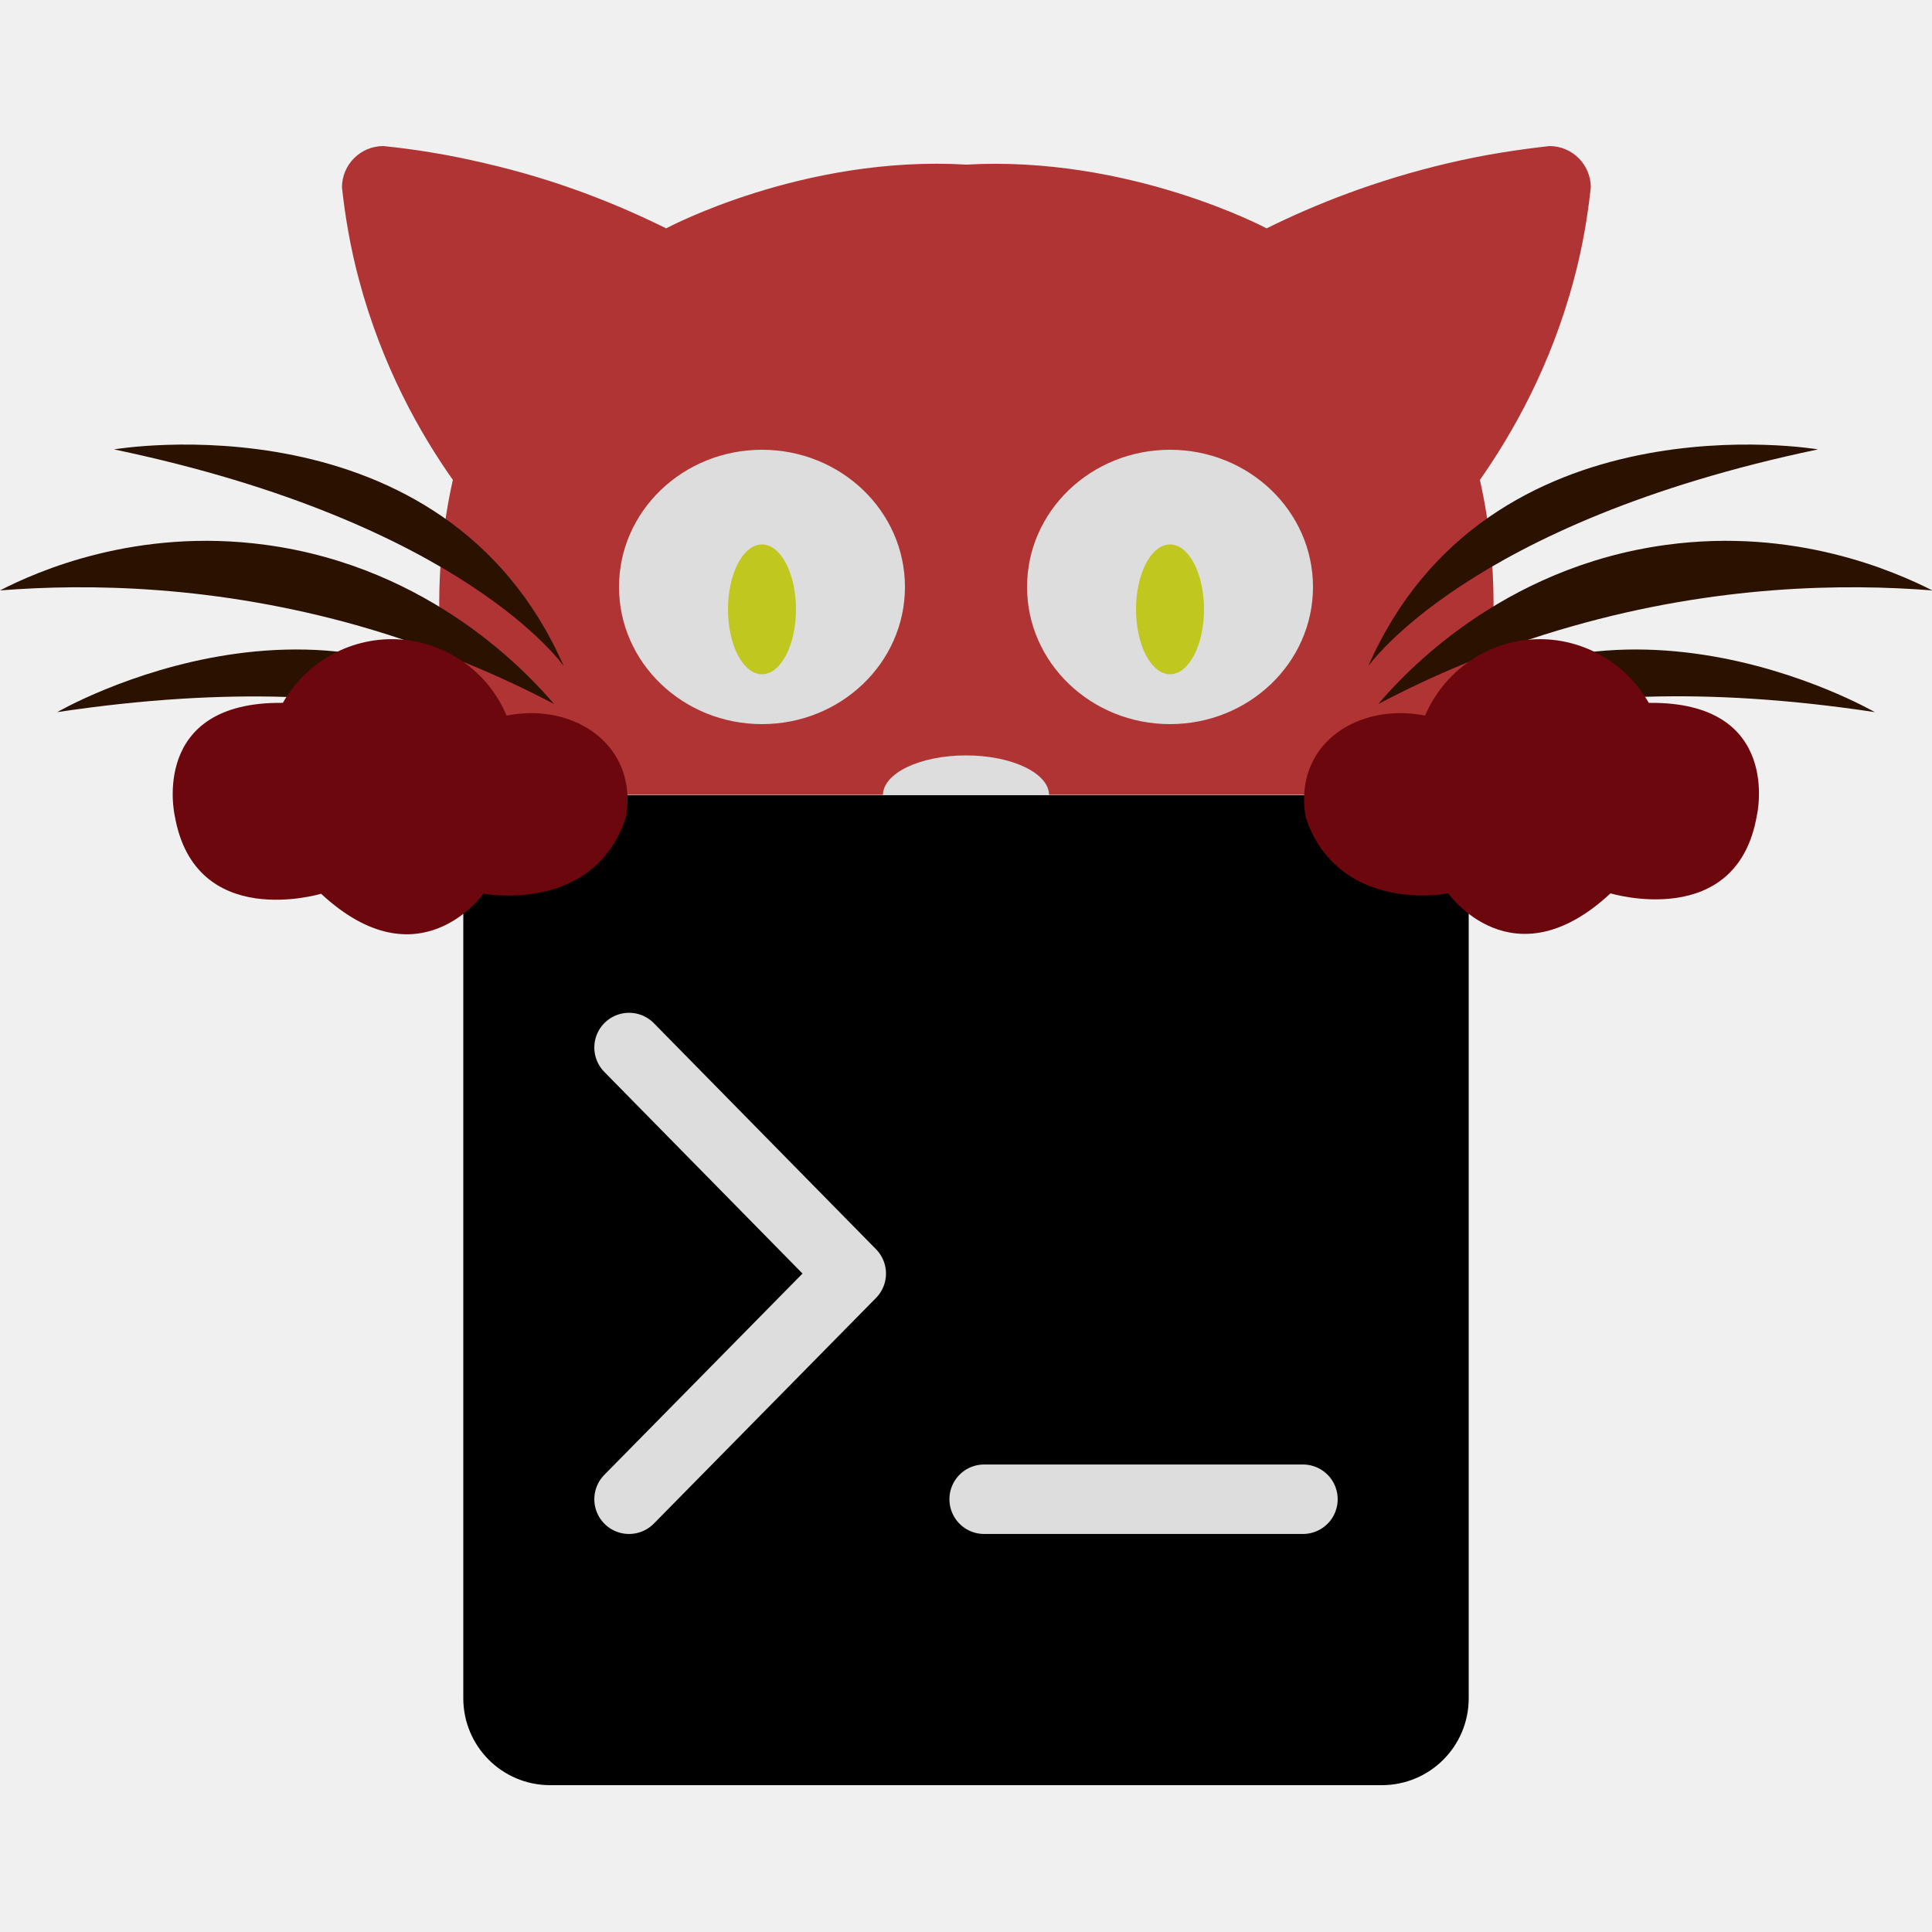
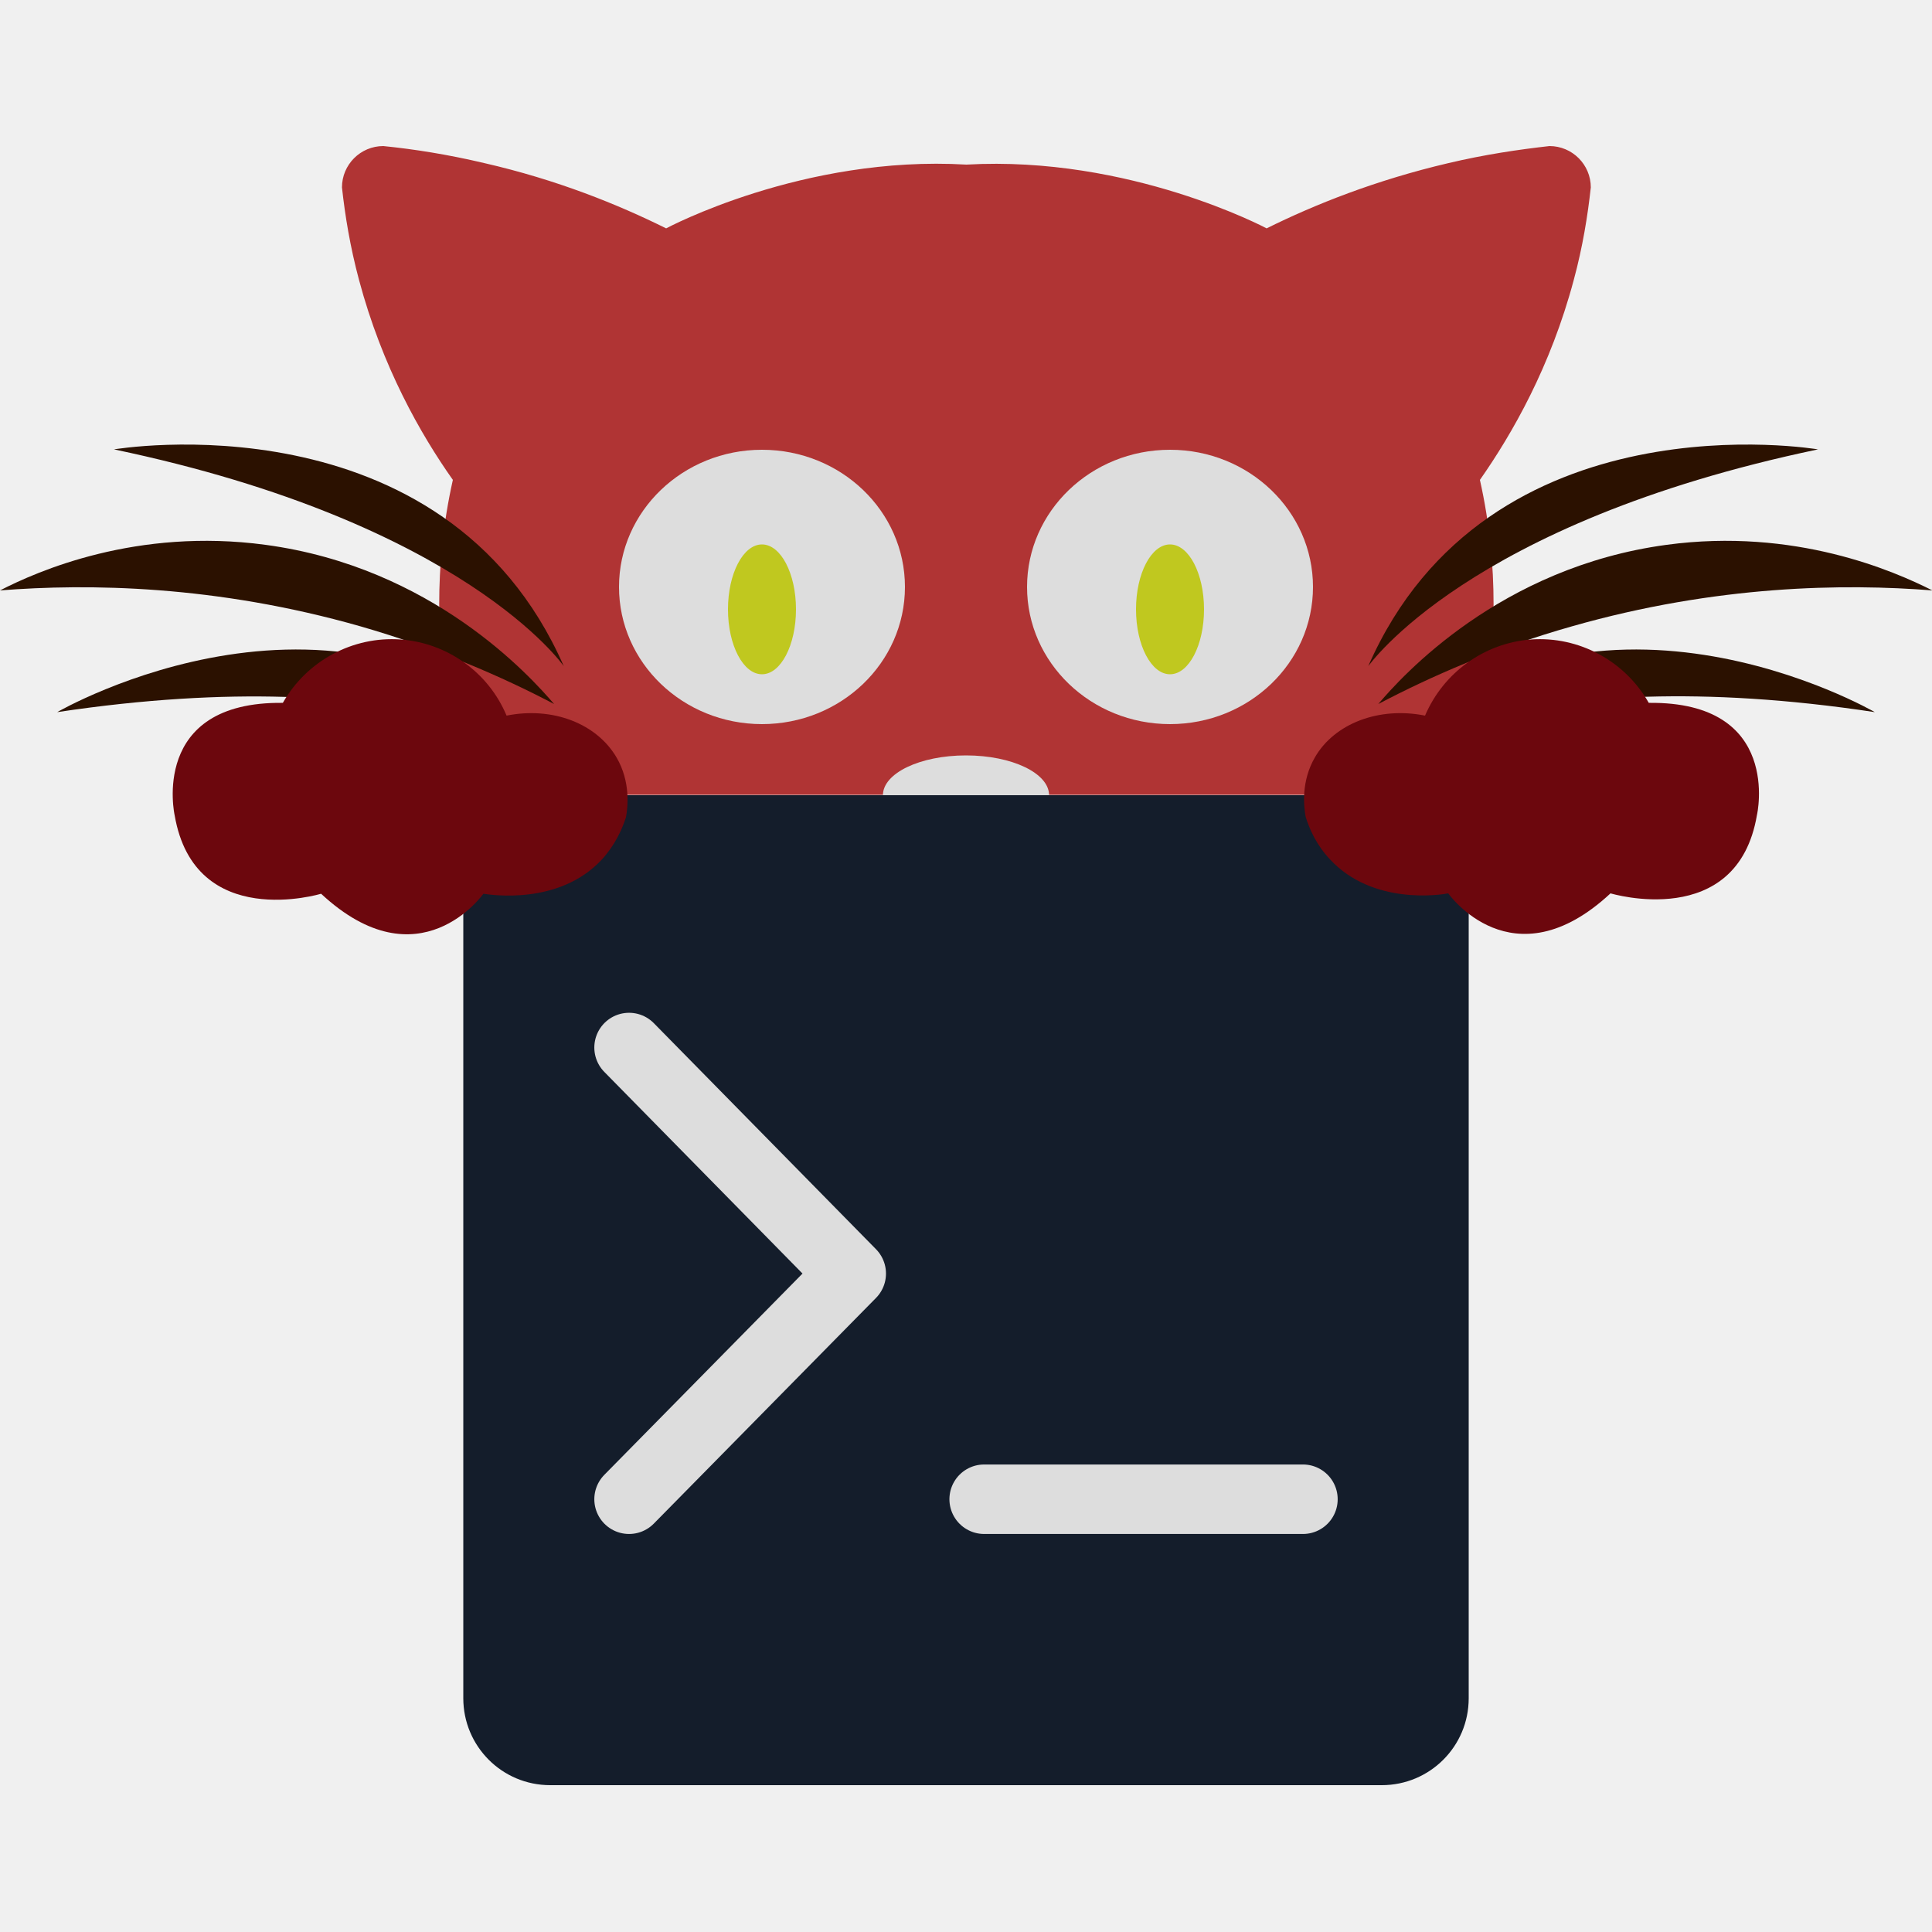
<svg xmlns="http://www.w3.org/2000/svg" width="512" height="512" viewBox="0 0 512 512" fill="none">
  <g clip-path="url(#clip0_31_431)">
-     <path d="M145.818 210.739H366.182C378.982 210.739 389.222 221.082 389.222 233.779V450.048C389.222 462.848 378.88 473.088 366.182 473.088H145.818C133.018 473.088 122.778 462.746 122.778 450.048V233.882C122.778 221.082 133.12 210.739 145.818 210.739Z" fill="black" />
+     <path d="M145.818 210.739H366.182C378.982 210.739 389.222 221.082 389.222 233.779V450.048C389.222 462.848 378.88 473.088 366.182 473.088H145.818C133.018 473.088 122.778 462.746 122.778 450.048V233.882C122.778 221.082 133.12 210.739 145.818 210.739Z" fill="#141D2B" />
    <path d="M166.707 277.606L225.587 337.51L166.707 397.312" stroke="#DDDDDD" stroke-width="18.414" stroke-miterlimit="10" stroke-linecap="round" stroke-linejoin="round" />
    <path d="M260.813 397.312H345.293" stroke="#DDDDDD" stroke-width="18.414" stroke-miterlimit="10" stroke-linecap="round" stroke-linejoin="round" />
    <path d="M421.581 49.664C421.581 43.622 416.666 38.707 410.624 38.707C402.432 39.629 393.421 40.96 383.898 43.213C364.646 47.718 348.467 54.17 335.667 60.518C335.667 60.518 299.418 41.165 256.102 43.622C212.787 41.062 176.538 60.518 176.538 60.518C163.738 54.17 147.558 47.616 128.307 43.213C118.784 40.96 109.773 39.526 101.581 38.707C95.539 38.707 90.624 43.622 90.624 49.664C91.443 57.139 92.774 65.331 95.13 74.138C101.274 97.178 111.411 114.995 120.013 127.181C109.466 174.182 125.338 210.637 125.338 210.637H256H386.867C386.867 210.637 402.739 174.182 392.192 127.181C400.794 114.893 410.931 97.178 417.075 74.138C419.43 65.434 420.762 57.139 421.581 49.664Z" fill="#B03434" />
    <path d="M201.933 191.898C222.858 191.898 239.821 175.622 239.821 155.546C239.821 135.469 222.858 119.194 201.933 119.194C181.008 119.194 164.045 135.469 164.045 155.546C164.045 175.622 181.008 191.898 201.933 191.898Z" fill="#DDDDDD" />
    <path d="M310.067 191.898C330.992 191.898 347.955 175.622 347.955 155.546C347.955 135.469 330.992 119.194 310.067 119.194C289.142 119.194 272.179 135.469 272.179 155.546C272.179 175.622 289.142 191.898 310.067 191.898Z" fill="#DDDDDD" />
    <path d="M201.933 178.688C206.91 178.688 210.944 170.986 210.944 161.485C210.944 151.984 206.91 144.281 201.933 144.281C196.956 144.281 192.922 151.984 192.922 161.485C192.922 170.986 196.956 178.688 201.933 178.688Z" fill="#C0C81F" />
    <path d="M310.067 178.688C315.044 178.688 319.078 170.986 319.078 161.485C319.078 151.984 315.044 144.281 310.067 144.281C305.09 144.281 301.056 151.984 301.056 161.485C301.056 170.986 305.09 178.688 310.067 178.688Z" fill="#C0C81F" />
    <path d="M233.984 210.739C233.984 204.902 243.814 200.192 256 200.192C268.186 200.192 278.016 204.902 278.016 210.739" fill="#DDDDDD" />
    <path d="M30.208 119.091C123.187 138.547 149.402 176.538 149.402 176.538C117.658 104.141 30.208 119.091 30.208 119.091Z" fill="#2B1100" />
    <path d="M15.155 188.723C109.158 174.592 146.842 201.011 146.842 201.011C91.853 144.179 15.155 188.723 15.155 188.723Z" fill="#2B1100" />
    <path d="M70.349 144.384C36.25 139.776 9.933 151.347 0 156.467C23.347 154.624 57.139 155.033 95.539 165.99C115.814 171.827 133.018 179.302 146.842 186.573C140.493 179.2 114.586 150.323 70.349 144.384Z" fill="#2B1100" />
    <path d="M481.792 119.091C481.792 119.091 394.342 104.141 362.598 176.538C362.701 176.538 388.813 138.547 481.792 119.091Z" fill="#2B1100" />
    <path d="M365.158 201.011C365.158 201.011 402.944 174.49 496.845 188.723C496.845 188.723 420.147 144.179 365.158 201.011Z" fill="#2B1100" />
    <path d="M441.651 144.384C397.517 150.323 371.507 179.2 365.261 186.573C379.085 179.302 396.288 171.725 416.563 165.99C454.963 155.033 488.755 154.624 512.102 156.467C501.965 151.347 475.648 139.776 441.651 144.384Z" fill="#2B1100" />
    <path d="M134.246 189.645C129.434 178.176 118.579 170.393 106.189 169.472C93.491 168.55 81.306 175.104 74.957 186.265C39.526 185.856 46.285 216.064 46.285 216.064C51.61 246.989 85.094 236.851 85.094 236.851C111.104 261.017 128.102 236.851 128.102 236.851C130.15 237.158 148.173 239.923 159.437 227.84C163.021 223.949 164.864 219.75 165.888 216.576C166.4 213.811 167.117 207.155 163.43 200.806C158.208 191.795 146.534 187.187 134.246 189.645Z" fill="#6C070D" />
    <path d="M436.941 186.265C430.592 175.104 418.406 168.55 405.709 169.472C393.421 170.393 382.566 178.176 377.651 189.645C365.363 187.187 353.587 191.795 348.467 200.704C344.781 207.053 345.498 213.606 346.01 216.473C347.034 219.75 348.877 223.949 352.461 227.737C363.725 239.923 381.747 237.158 383.795 236.749C383.795 236.749 400.794 260.915 426.803 236.749C426.803 236.749 460.39 246.886 465.613 215.961C465.613 216.064 472.474 185.856 436.941 186.265Z" fill="#6C070D" />
  </g>
  <defs>
    <clipPath id="clip0_31_431">
      <rect width="512" height="512" fill="white" />
    </clipPath>
  </defs>
</svg>
